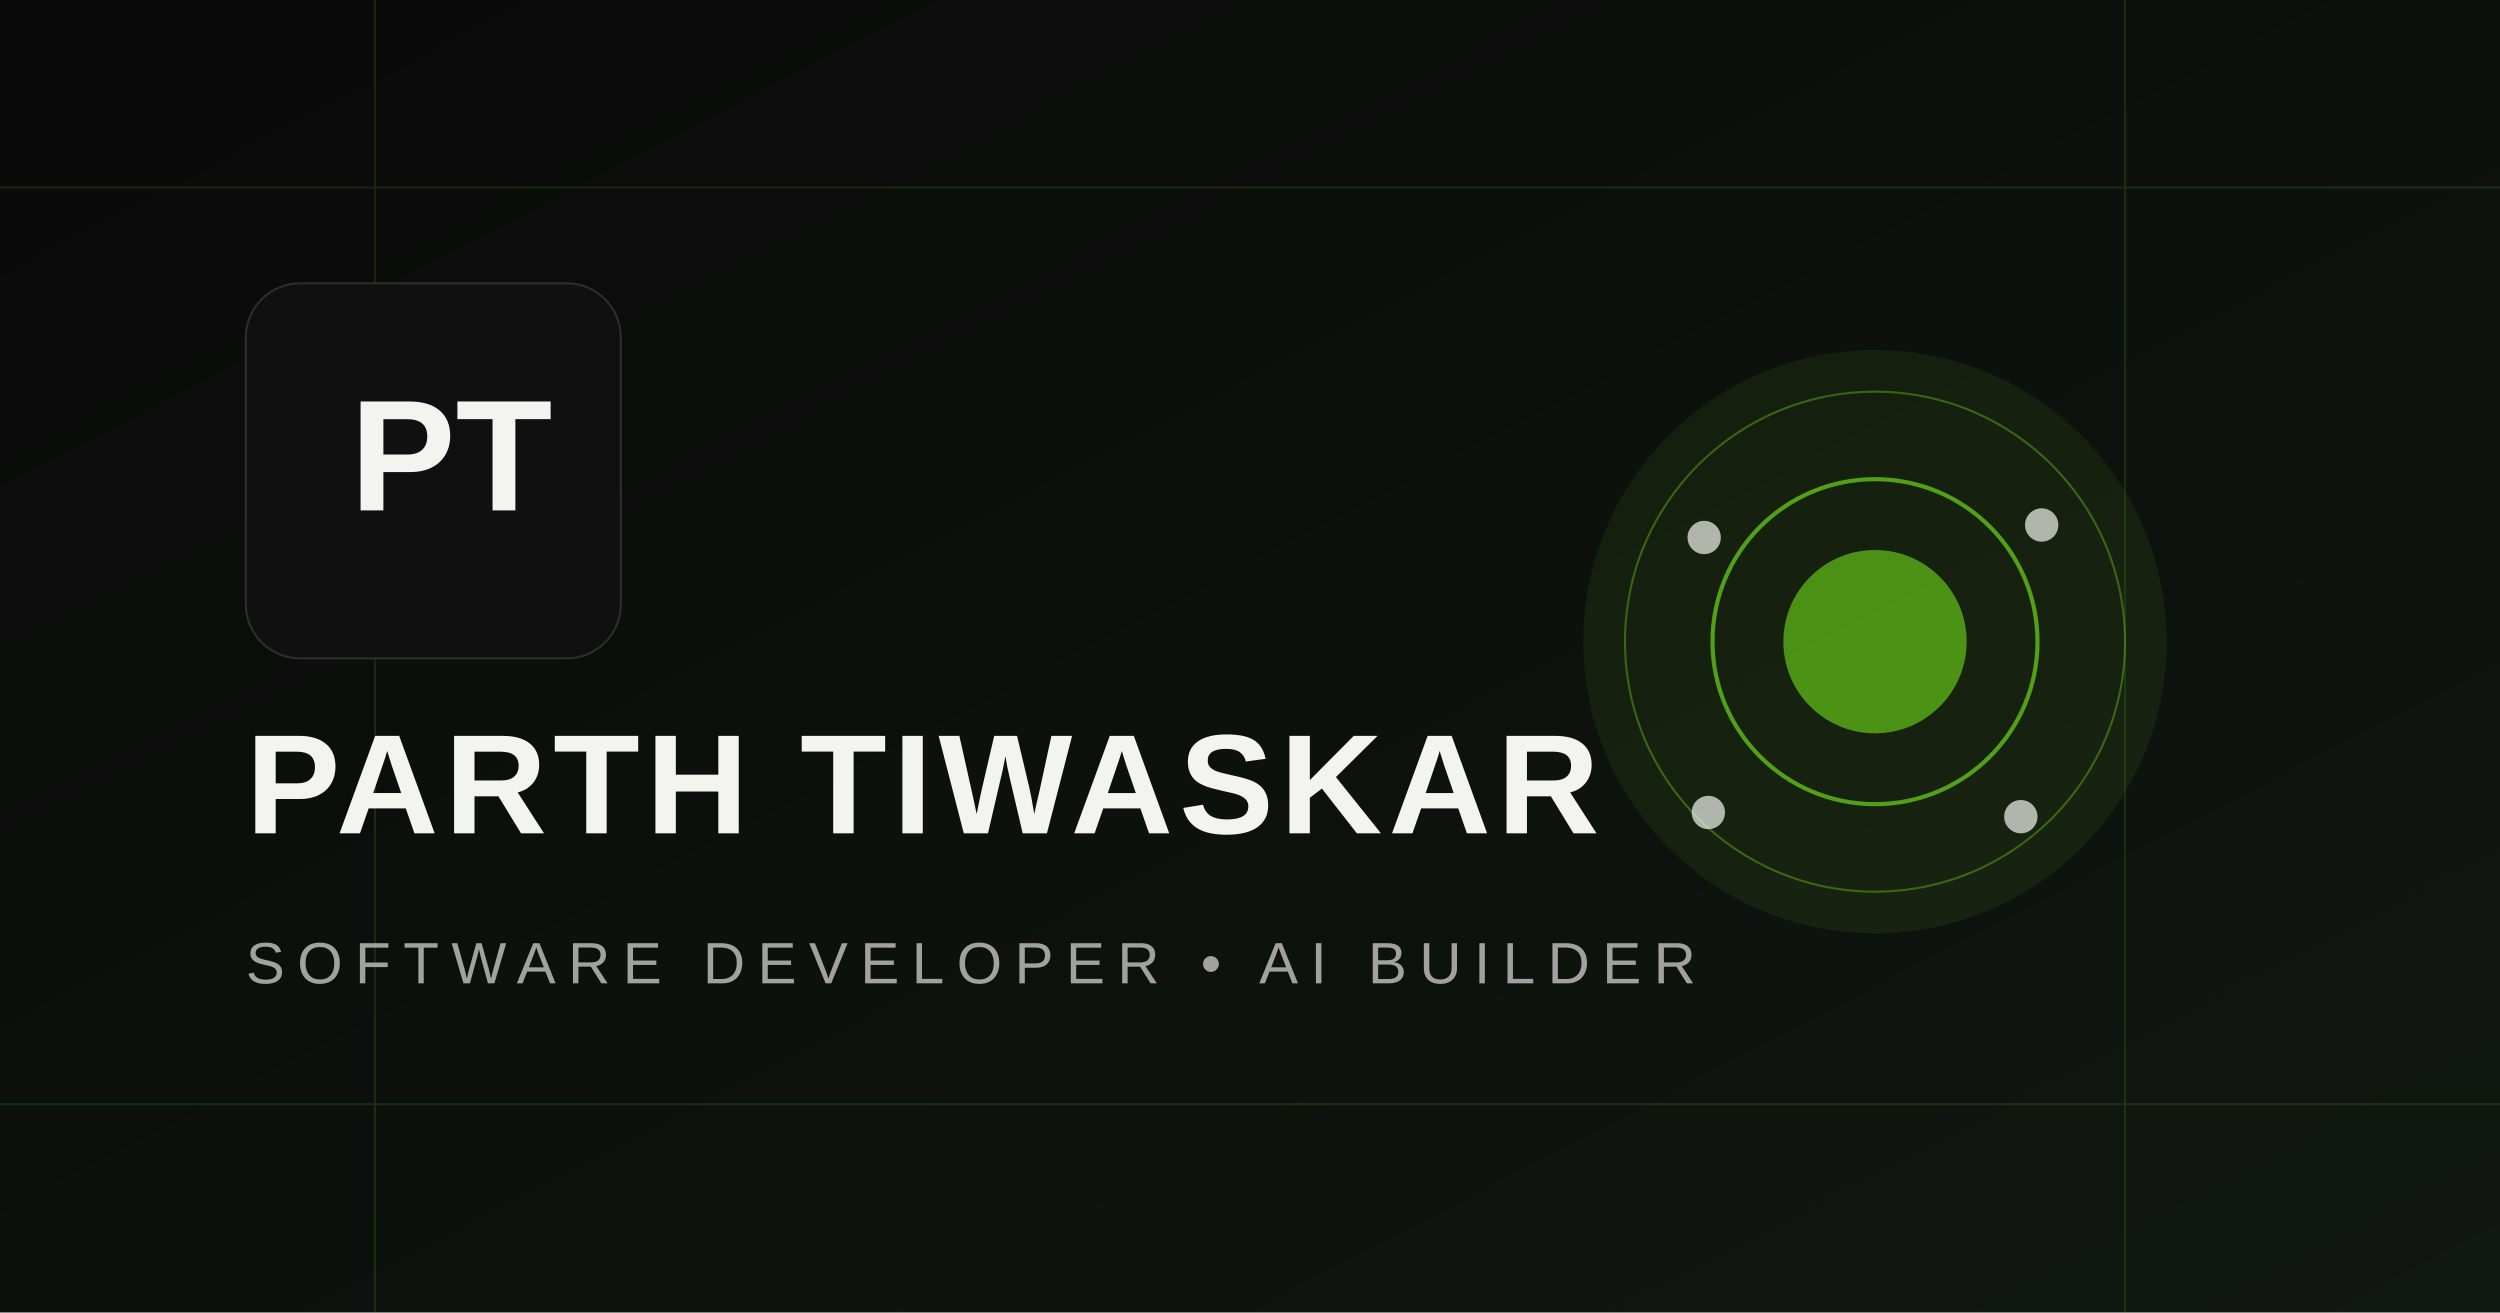
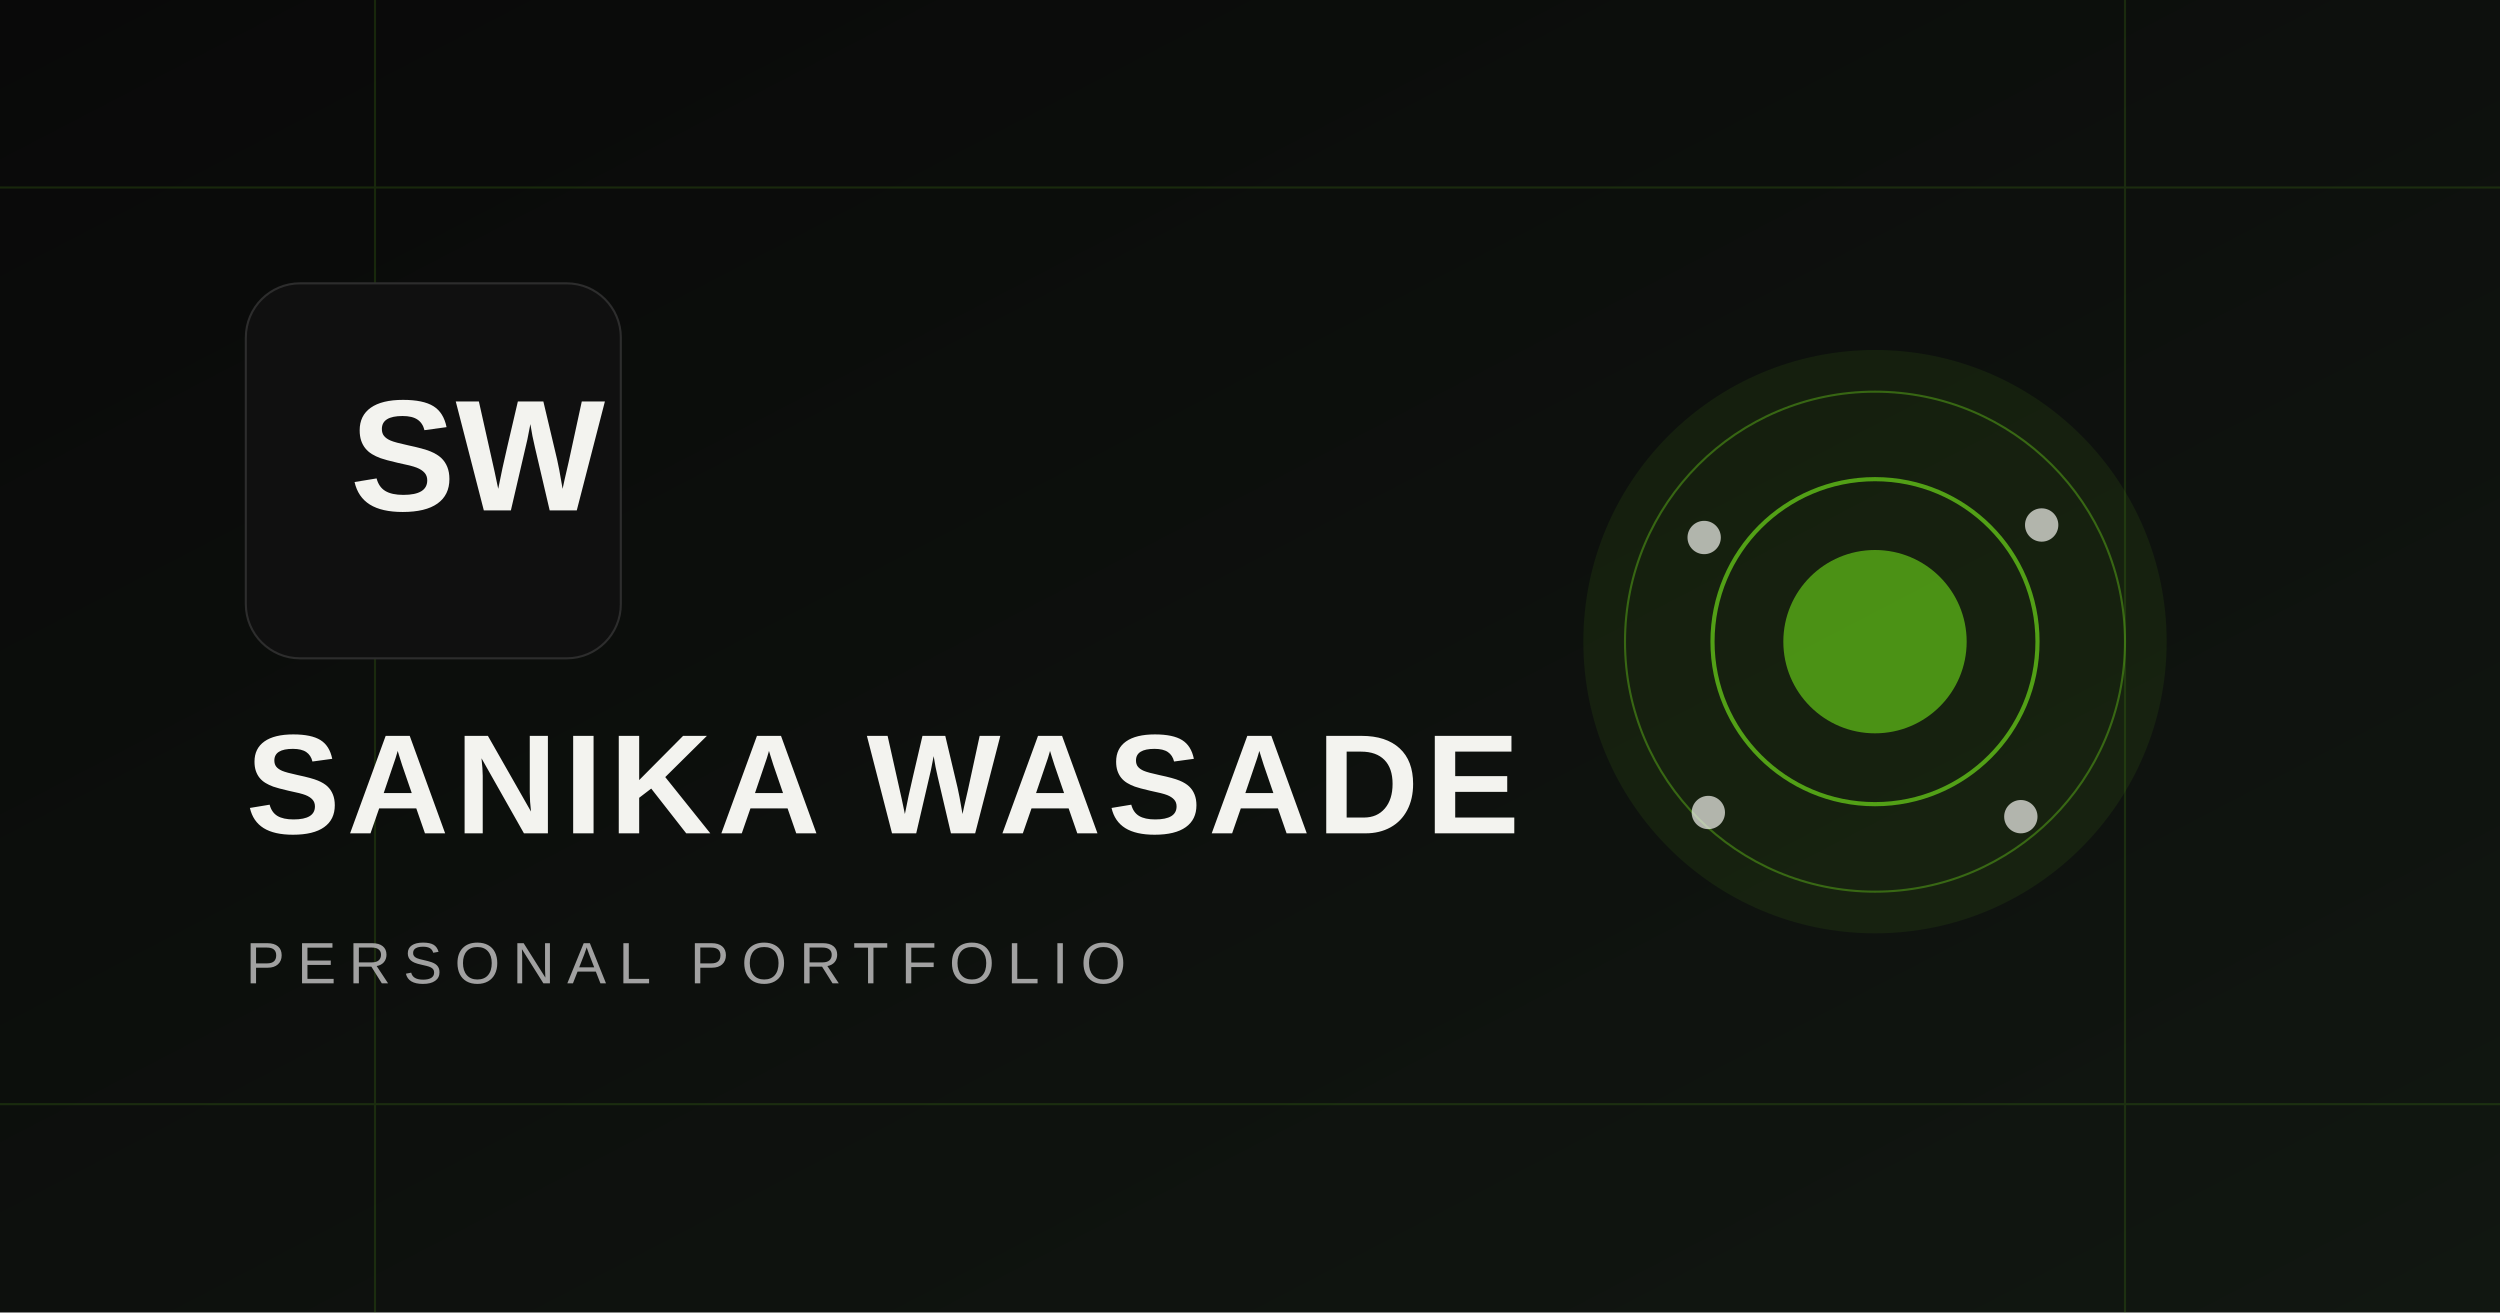
- <svg xmlns="http://www.w3.org/2000/svg" viewBox="0 0 1200 630" role="img" aria-label="Parth Tiwaskar portfolio preview">
+ <svg xmlns="http://www.w3.org/2000/svg" viewBox="0 0 1200 630" role="img" aria-label="Sanika Wasade portfolio preview">
  <defs>
    <linearGradient id="bg" x1="0" y1="0" x2="1" y2="1">
      <stop offset="0%" stop-color="#090909" />
      <stop offset="100%" stop-color="#111711" />
    </linearGradient>
  </defs>
  <rect width="1200" height="630" fill="url(#bg)" />
  <g opacity="0.18" stroke="#59AE17" stroke-width="1">
    <path d="M0 530H1200" />
    <path d="M0 90H1200" />
    <path d="M180 0V630" />
    <path d="M1020 0V630" />
  </g>
  <rect x="118" y="136" width="180" height="180" rx="26" fill="#101010" stroke="#2D2D2D" />
-   <text x="168" y="245" font-family="Arial, sans-serif" font-size="76" font-weight="700" fill="#F3F3EF">PT</text>
-   <text x="118" y="400" font-family="Arial, sans-serif" font-size="68" font-weight="700" letter-spacing="3" fill="#F3F3EF">PARTH TIWASKAR</text>
-   <text x="118" y="472" font-family="Arial, sans-serif" font-size="28" letter-spacing="6" fill="#A1A1A1">SOFTWARE DEVELOPER • AI BUILDER</text>
+   <text x="168" y="245" font-family="Arial, sans-serif" font-size="76" font-weight="700" fill="#F3F3EF">SW</text>
+   <text x="118" y="400" font-family="Arial, sans-serif" font-size="68" font-weight="700" letter-spacing="3" fill="#F3F3EF">SANIKA WASADE</text>
+   <text x="118" y="472" font-family="Arial, sans-serif" font-size="28" letter-spacing="6" fill="#A1A1A1">PERSONAL PORTFOLIO</text>
  <rect x="760" y="168" width="280" height="280" rx="140" fill="#59AE17" opacity="0.1" />
  <circle cx="900" cy="308" r="78" fill="none" stroke="#59AE17" stroke-width="2" opacity="0.9" />
  <circle cx="900" cy="308" r="120" fill="none" stroke="#59AE17" stroke-width="1" opacity="0.5" />
  <circle cx="900" cy="308" r="44" fill="#59AE17" opacity="0.8" />
  <circle cx="818" cy="258" r="8" fill="#F3F3EF" opacity="0.7" />
  <circle cx="980" cy="252" r="8" fill="#F3F3EF" opacity="0.7" />
  <circle cx="970" cy="392" r="8" fill="#F3F3EF" opacity="0.7" />
  <circle cx="820" cy="390" r="8" fill="#F3F3EF" opacity="0.7" />
</svg>
